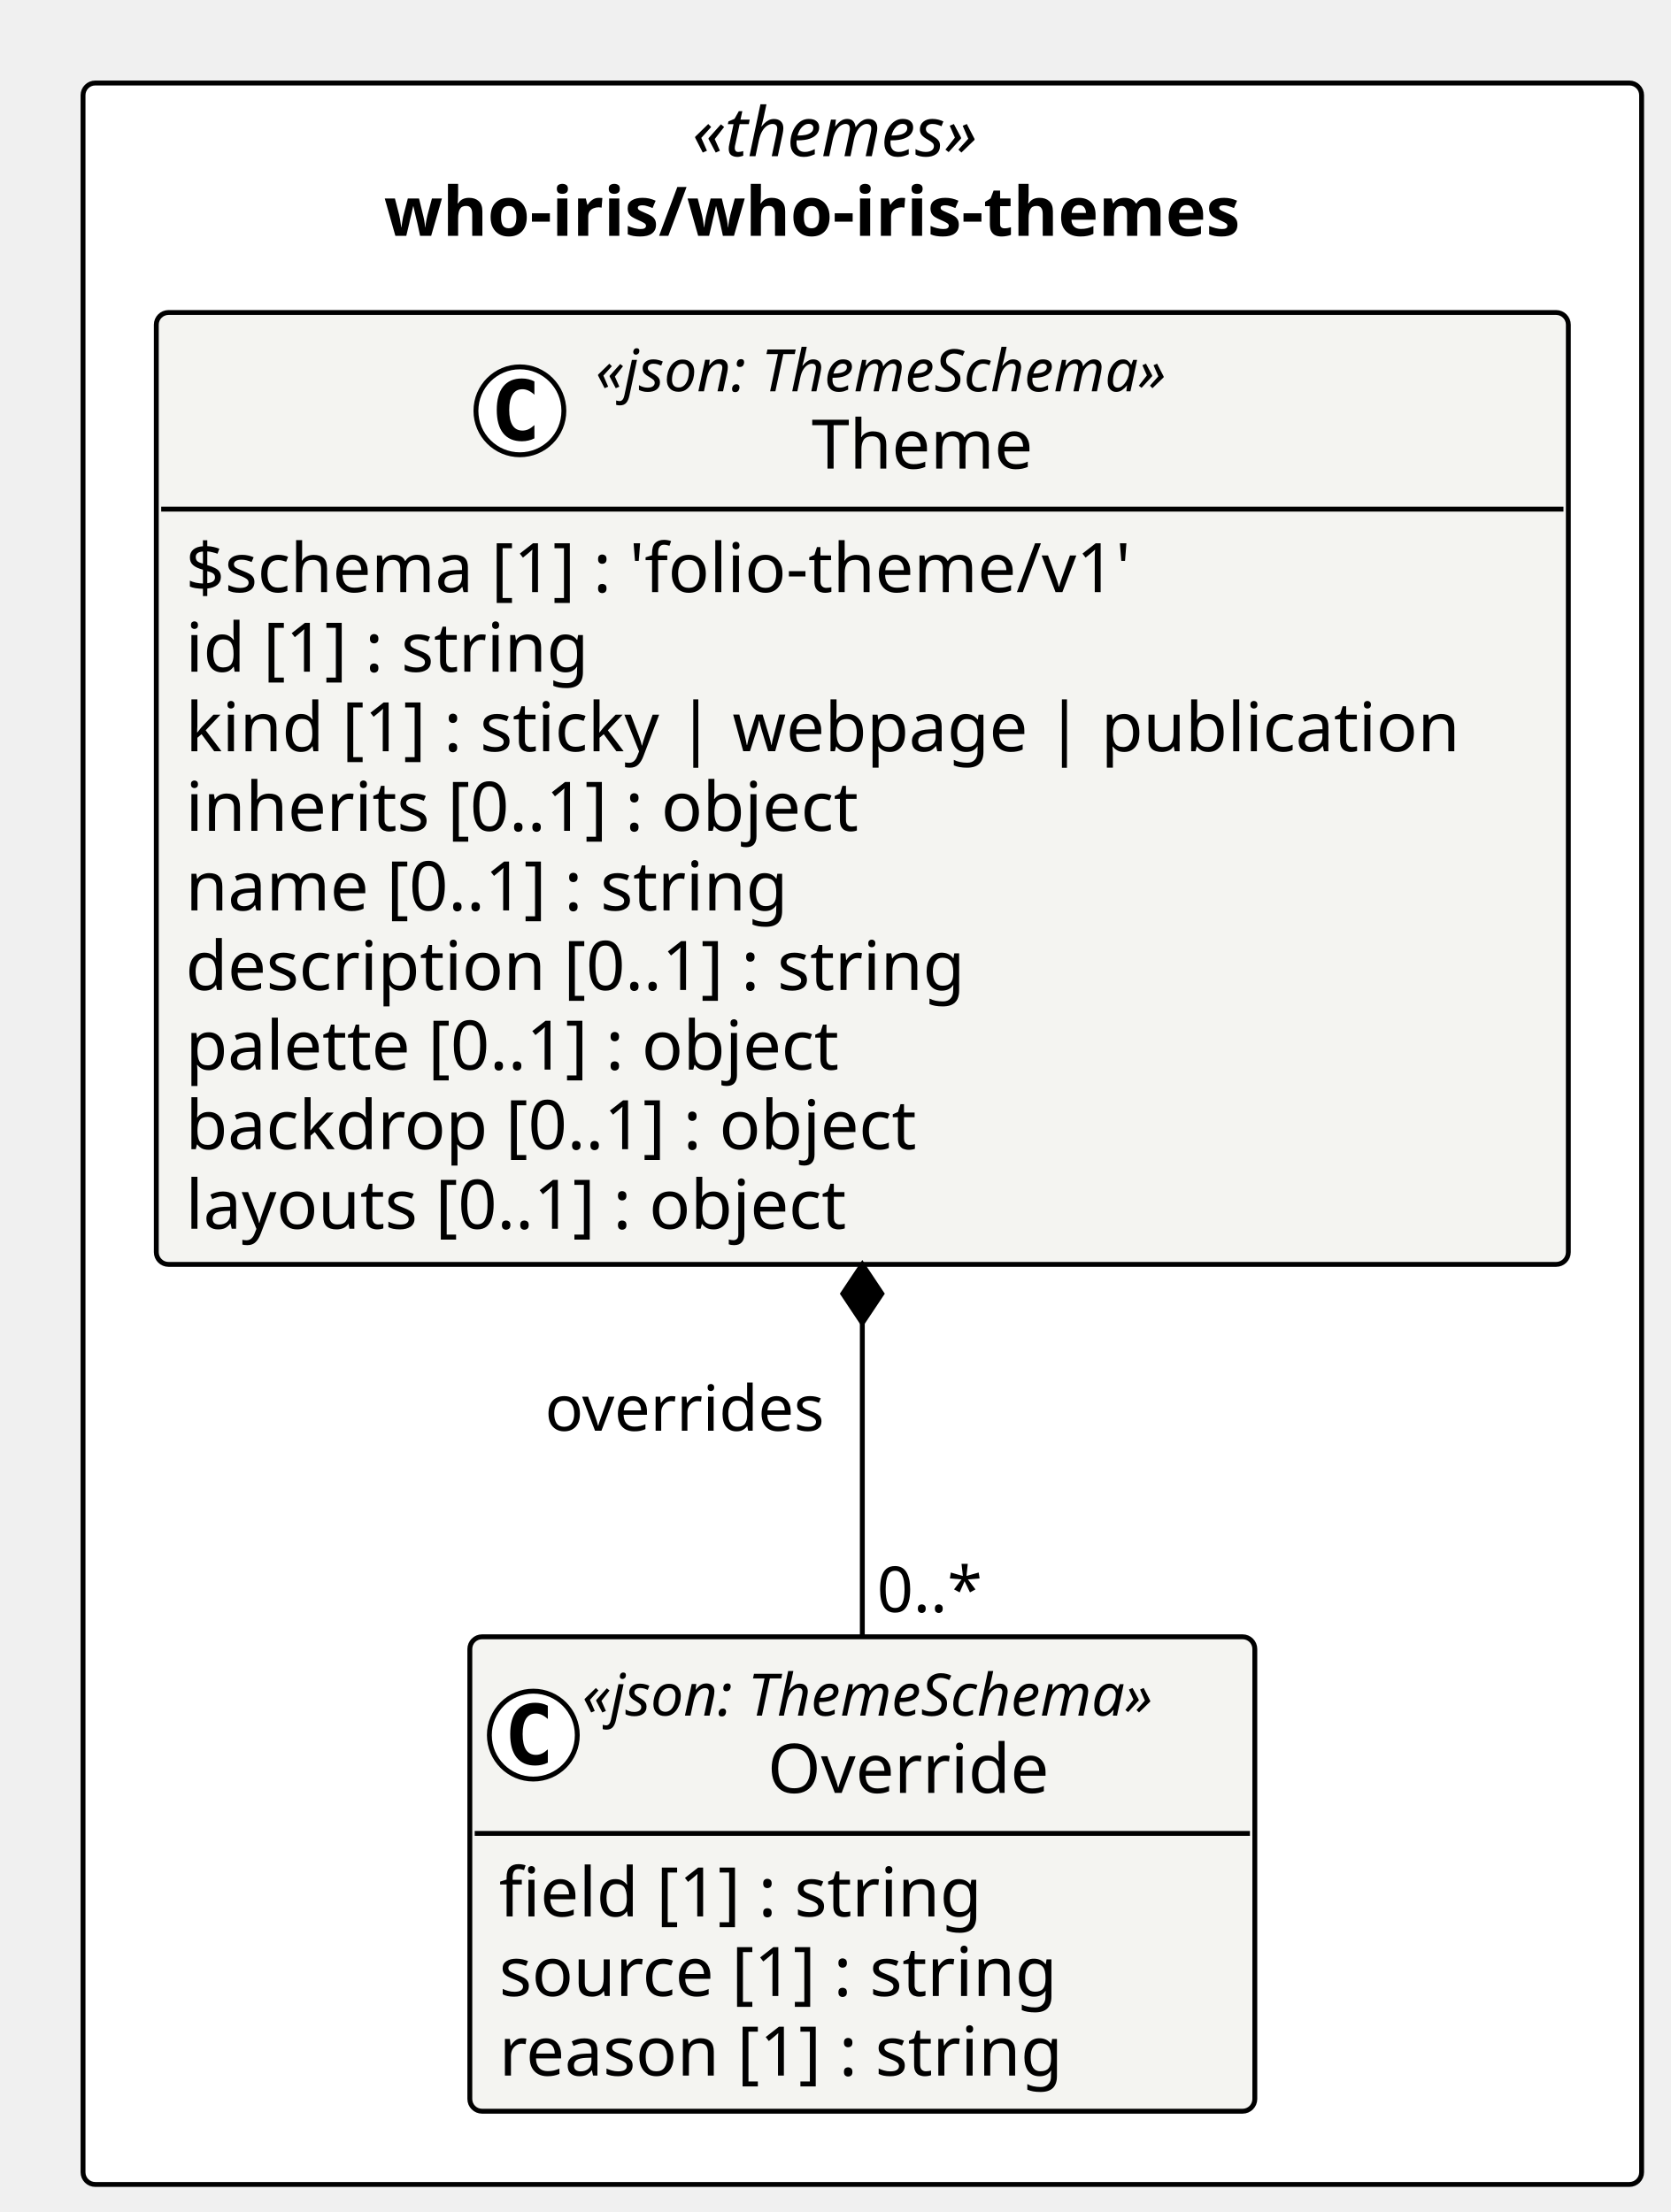
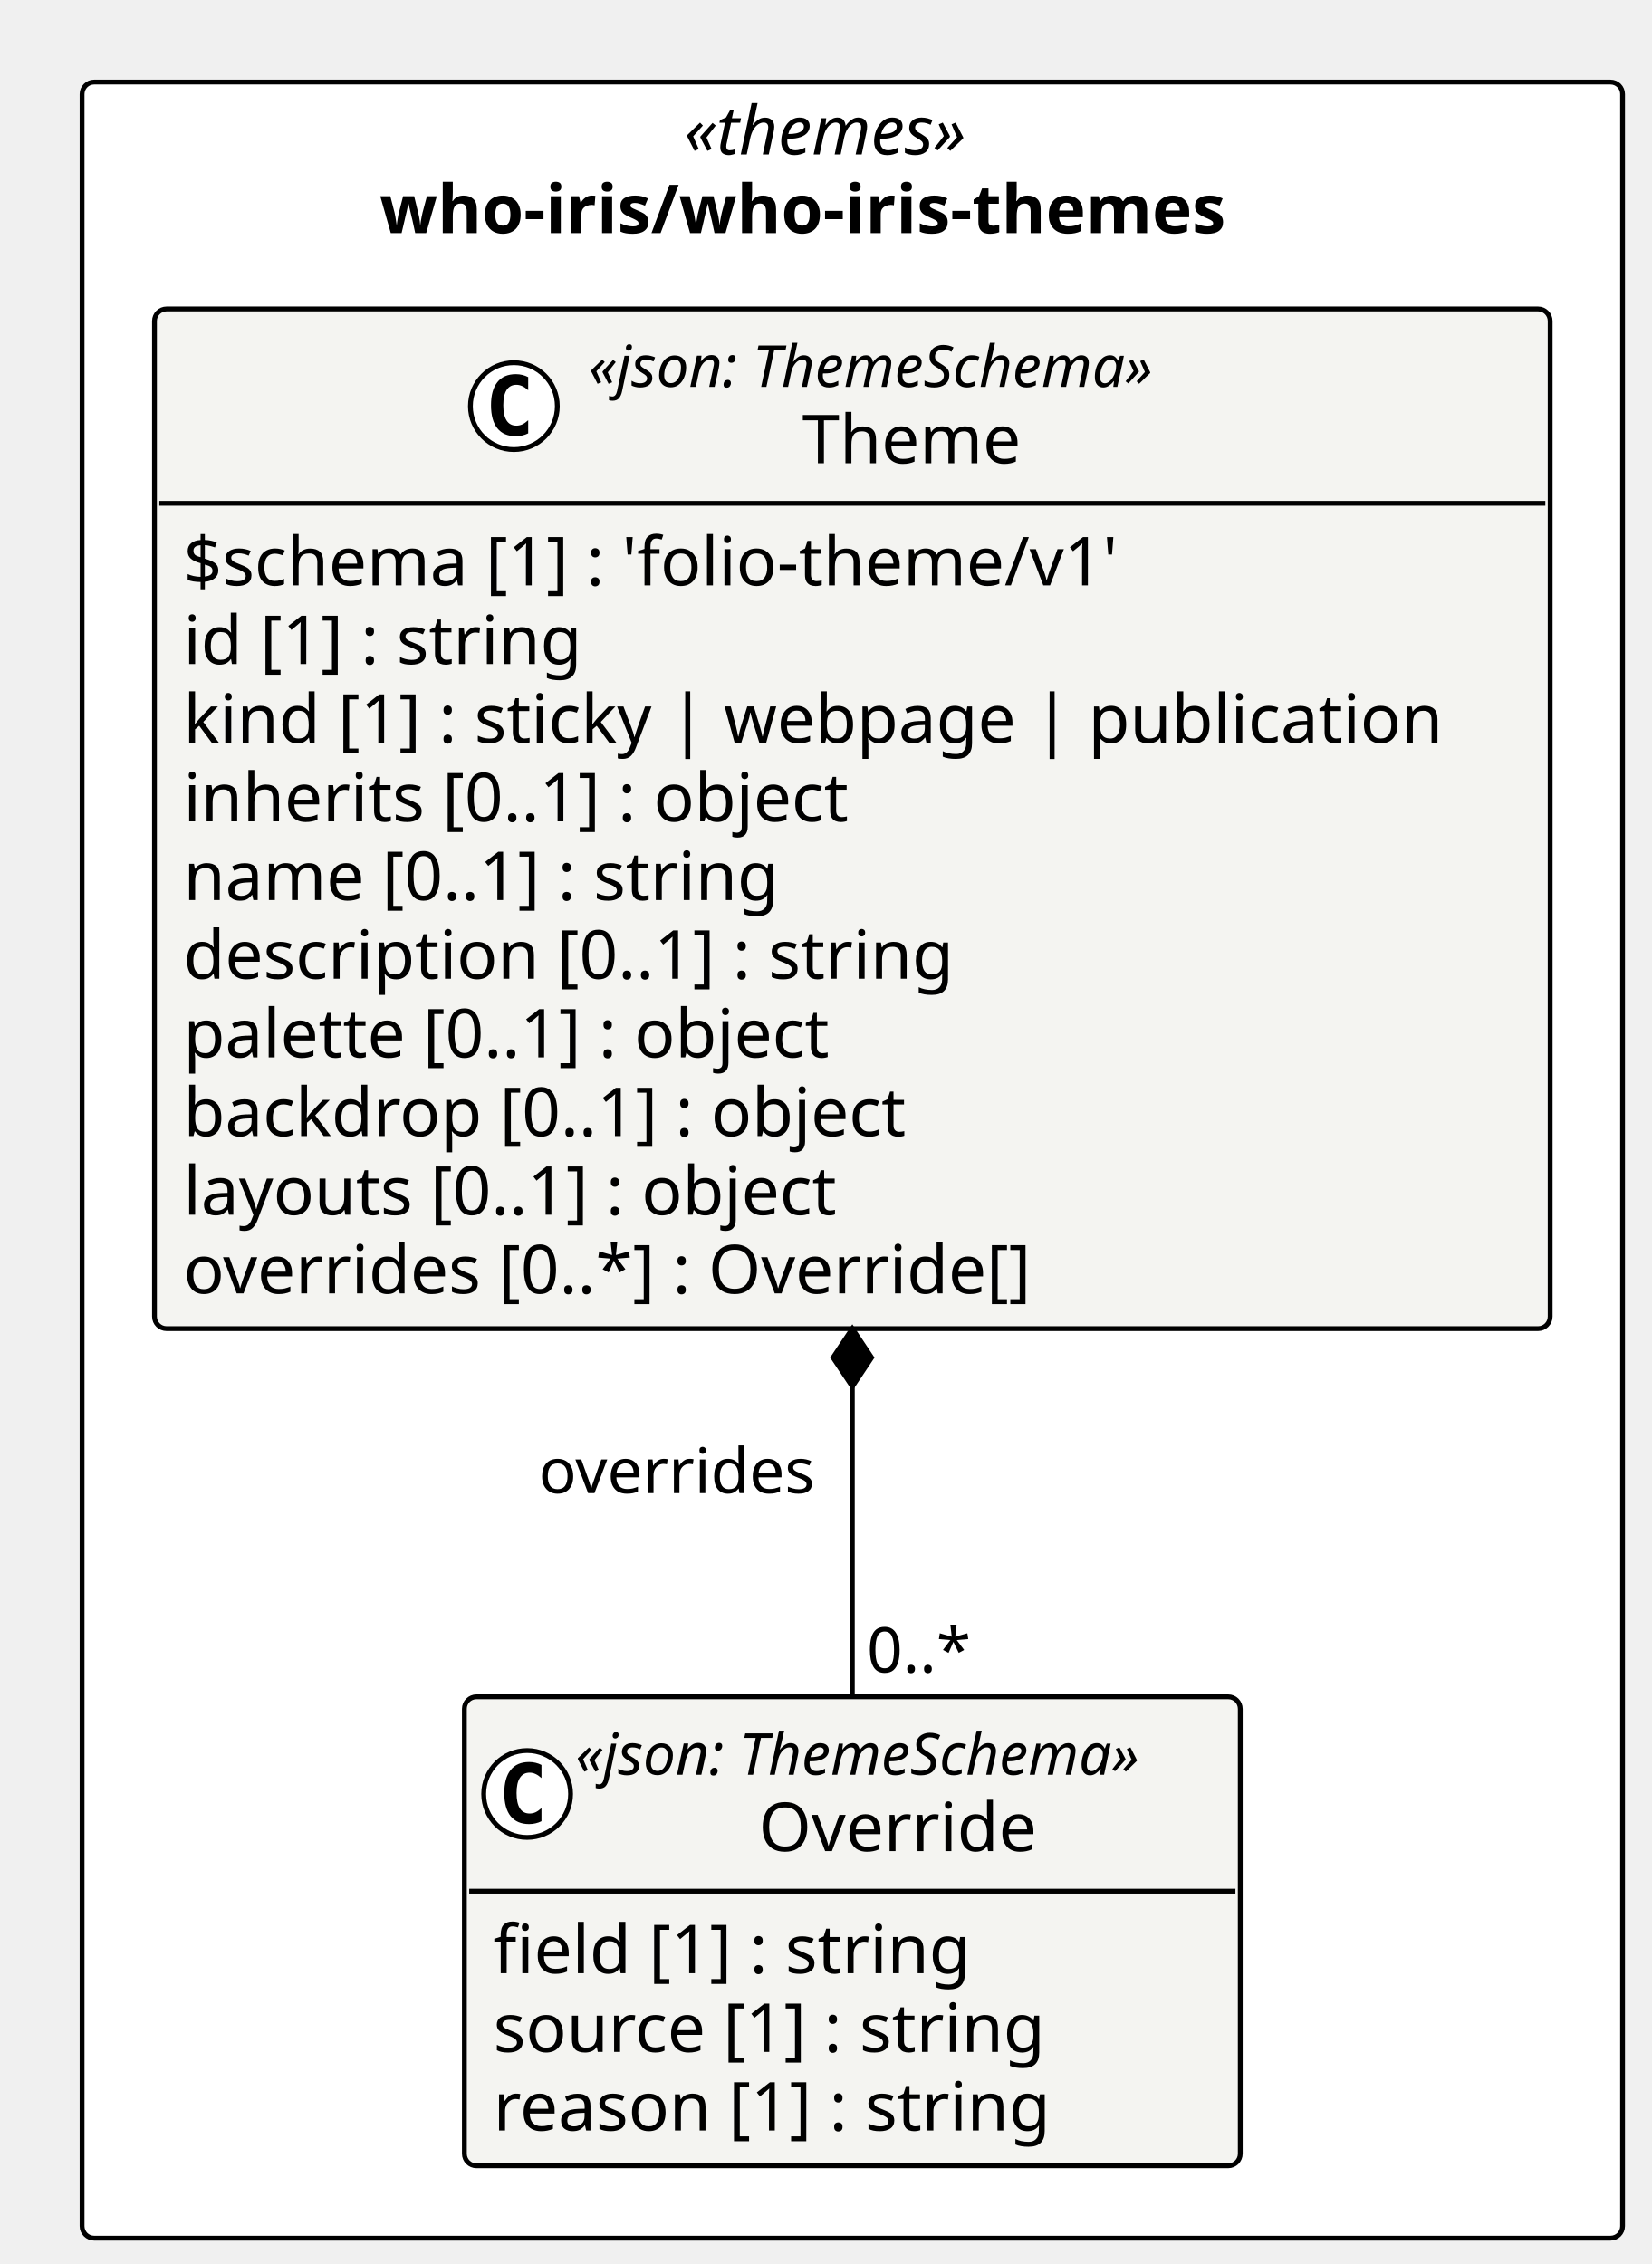
- <svg xmlns="http://www.w3.org/2000/svg" contentStyleType="text/css" height="453px" preserveAspectRatio="none" style="width:342px;height:453px;background:#FFFFFF;" version="1.1" viewBox="0 0 342 453" width="342px" zoomAndPan="magnify">
+ <svg xmlns="http://www.w3.org/2000/svg" contentStyleType="text/css" height="469px" preserveAspectRatio="none" style="width:342px;height:469px;background:#FFFFFF;" version="1.1" viewBox="0 0 342 469" width="342px" zoomAndPan="magnify">
  <defs />
  <g>
-     <rect fill="#FFFFFF" height="430.359" rx="2.5" ry="2.5" style="stroke:#000000;stroke-width:1.0;" width="319.088" x="17" y="17" />
+     <rect fill="#FFFFFF" height="446.656" rx="2.5" ry="2.5" style="stroke:#000000;stroke-width:1.0;" width="319.088" x="17" y="17" />
    <text fill="#000000" font-family="Verdana" font-size="14" font-style="italic" lengthAdjust="spacing" textLength="69.651" x="141.718" y="31.995">«themes»</text>
    <text fill="#000000" font-family="Verdana" font-size="14" font-weight="bold" lengthAdjust="spacing" textLength="195.822" x="78.633" y="48.292">who-iris/who-iris-themes</text>
    <g id="elem_who_iris_who_iris_themes_Override">
-       <rect codeLine="11" fill="#F4F4F1" height="97.156" id="who_iris_who_iris_themes_Override" rx="2.5" ry="2.5" style="stroke:#000000;stroke-width:1.0;" width="160.711" x="96.189" y="335.203" />
-       <ellipse cx="109.189" cy="355.336" fill="#FFFFFF" rx="9" ry="9" style="stroke:#000000;stroke-width:1.0;" />
-       <path d="M112.157,360.977 Q111.579,361.273 110.939,361.414 Q110.298,361.57 109.595,361.57 Q107.095,361.57 105.767,359.93 Q104.454,358.273 104.454,355.148 Q104.454,352.023 105.767,350.367 Q107.095,348.711 109.595,348.711 Q110.298,348.711 110.939,348.867 Q111.595,349.023 112.157,349.32 L112.157,352.039 Q111.532,351.461 110.939,351.195 Q110.345,350.914 109.72,350.914 Q108.376,350.914 107.689,351.992 Q107.001,353.055 107.001,355.148 Q107.001,357.242 107.689,358.32 Q108.376,359.383 109.72,359.383 Q110.345,359.383 110.939,359.117 Q111.532,358.836 112.157,358.258 L112.157,360.977 Z " fill="#000000" />
-       <text fill="#000000" font-family="Verdana" font-size="12" font-style="italic" lengthAdjust="spacing" textLength="136.711" x="119.189" y="351.342">«json: ThemeSchema»</text>
-       <text fill="#000000" font-family="Verdana" font-size="14" lengthAdjust="spacing" textLength="60.819" x="157.134" y="367.167">Override</text>
-       <line style="stroke:#000000;stroke-width:1.0;" x1="97.189" x2="255.899" y1="375.469" y2="375.469" />
-       <text fill="#000000" font-family="Verdana" font-size="14" lengthAdjust="spacing" textLength="108.295" x="102.189" y="392.464">field [1] : string</text>
-       <text fill="#000000" font-family="Verdana" font-size="14" lengthAdjust="spacing" textLength="124.886" x="102.189" y="408.761">source [1] : string</text>
-       <text fill="#000000" font-family="Verdana" font-size="14" lengthAdjust="spacing" textLength="125.768" x="102.189" y="425.058">reason [1] : string</text>
+       <rect codeLine="11" fill="#F4F4F1" height="97.156" id="who_iris_who_iris_themes_Override" rx="2.5" ry="2.5" style="stroke:#000000;stroke-width:1.0;" width="160.711" x="96.189" y="351.5" />
+       <ellipse cx="109.189" cy="371.633" fill="#FFFFFF" rx="9" ry="9" style="stroke:#000000;stroke-width:1.0;" />
+       <path d="M112.157,377.273 Q111.579,377.57 110.939,377.711 Q110.298,377.867 109.595,377.867 Q107.095,377.867 105.767,376.227 Q104.454,374.57 104.454,371.445 Q104.454,368.32 105.767,366.664 Q107.095,365.008 109.595,365.008 Q110.298,365.008 110.939,365.164 Q111.595,365.32 112.157,365.617 L112.157,368.336 Q111.532,367.758 110.939,367.492 Q110.345,367.211 109.72,367.211 Q108.376,367.211 107.689,368.289 Q107.001,369.352 107.001,371.445 Q107.001,373.539 107.689,374.617 Q108.376,375.68 109.72,375.68 Q110.345,375.68 110.939,375.414 Q111.532,375.133 112.157,374.555 L112.157,377.273 Z " fill="#000000" />
+       <text fill="#000000" font-family="Verdana" font-size="12" font-style="italic" lengthAdjust="spacing" textLength="136.711" x="119.189" y="367.639">«json: ThemeSchema»</text>
+       <text fill="#000000" font-family="Verdana" font-size="14" lengthAdjust="spacing" textLength="60.819" x="157.134" y="383.464">Override</text>
+       <line style="stroke:#000000;stroke-width:1.0;" x1="97.189" x2="255.899" y1="391.766" y2="391.766" />
+       <text fill="#000000" font-family="Verdana" font-size="14" lengthAdjust="spacing" textLength="108.295" x="102.189" y="408.761">field [1] : string</text>
+       <text fill="#000000" font-family="Verdana" font-size="14" lengthAdjust="spacing" textLength="124.886" x="102.189" y="425.058">source [1] : string</text>
+       <text fill="#000000" font-family="Verdana" font-size="14" lengthAdjust="spacing" textLength="125.768" x="102.189" y="441.354">reason [1] : string</text>
    </g>
    <g id="elem_who_iris_who_iris_themes_Theme">
-       <rect codeLine="16" fill="#F4F4F1" height="194.938" id="who_iris_who_iris_themes_Theme" rx="2.5" ry="2.5" style="stroke:#000000;stroke-width:1.0;" width="289.088" x="32" y="64" />
+       <rect codeLine="16" fill="#F4F4F1" height="211.234" id="who_iris_who_iris_themes_Theme" rx="2.5" ry="2.5" style="stroke:#000000;stroke-width:1.0;" width="289.088" x="32" y="64" />
      <ellipse cx="106.439" cy="84.133" fill="#FFFFFF" rx="9" ry="9" style="stroke:#000000;stroke-width:1.0;" />
      <path d="M109.407,89.773 Q108.829,90.07 108.189,90.211 Q107.548,90.367 106.845,90.367 Q104.345,90.367 103.017,88.727 Q101.704,87.07 101.704,83.945 Q101.704,80.82 103.017,79.164 Q104.345,77.508 106.845,77.508 Q107.548,77.508 108.189,77.664 Q108.845,77.82 109.407,78.117 L109.407,80.836 Q108.782,80.258 108.189,79.992 Q107.595,79.711 106.97,79.711 Q105.626,79.711 104.939,80.789 Q104.251,81.852 104.251,83.945 Q104.251,86.039 104.939,87.117 Q105.626,88.18 106.97,88.18 Q107.595,88.18 108.189,87.914 Q108.782,87.633 109.407,87.055 L109.407,89.773 Z " fill="#000000" />
      <text fill="#000000" font-family="Verdana" font-size="12" font-style="italic" lengthAdjust="spacing" textLength="136.711" x="121.939" y="80.139">«json: ThemeSchema»</text>
      <text fill="#000000" font-family="Verdana" font-size="14" lengthAdjust="spacing" textLength="48.289" x="166.149" y="95.964">Theme</text>
      <line style="stroke:#000000;stroke-width:1.0;" x1="33" x2="320.088" y1="104.266" y2="104.266" />
      <text fill="#000000" font-family="Verdana" font-size="14" lengthAdjust="spacing" textLength="211.224" x="38" y="121.261">$schema [1] : 'folio-theme/v1'</text>
      <text fill="#000000" font-family="Verdana" font-size="14" lengthAdjust="spacing" textLength="90.863" x="38" y="137.558">id [1] : string</text>
      <text fill="#000000" font-family="Verdana" font-size="14" lengthAdjust="spacing" textLength="277.088" x="38" y="153.855">kind [1] : sticky | webpage | publication</text>
      <text fill="#000000" font-family="Verdana" font-size="14" lengthAdjust="spacing" textLength="151.525" x="38" y="170.151">inherits [0..1] : object</text>
      <text fill="#000000" font-family="Verdana" font-size="14" lengthAdjust="spacing" textLength="135.598" x="38" y="186.448">name [0..1] : string</text>
      <text fill="#000000" font-family="Verdana" font-size="14" lengthAdjust="spacing" textLength="173.735" x="38" y="202.745">description [0..1] : string</text>
      <text fill="#000000" font-family="Verdana" font-size="14" lengthAdjust="spacing" textLength="148.408" x="38" y="219.042">palette [0..1] : object</text>
      <text fill="#000000" font-family="Verdana" font-size="14" lengthAdjust="spacing" textLength="164.213" x="38" y="235.339">backdrop [0..1] : object</text>
      <text fill="#000000" font-family="Verdana" font-size="14" lengthAdjust="spacing" textLength="149.823" x="38" y="251.636">layouts [0..1] : object</text>
+       <text fill="#000000" font-family="Verdana" font-size="14" lengthAdjust="spacing" textLength="191.201" x="38" y="267.933">overrides [0..*] : Override[]</text>
    </g>
-     <line style="stroke:#000000;stroke-width:1.0;" x1="176.544" x2="176.544" y1="258.938" y2="335.203" />
-     <polygon fill="#000000" points="176.544,258.938,172.544,264.938,176.544,270.938,180.544,264.938,176.544,258.938" style="stroke:#000000;stroke-width:1.0;" />
-     <text fill="#000000" font-family="Verdana" font-size="13" lengthAdjust="spacing" textLength="60.969" x="111.575" y="293.004">overrides</text>
-     <text fill="#000000" font-family="Verdana" font-size="13" lengthAdjust="spacing" textLength="23.036" x="179.544" y="330.137">0..*</text>
+     <line style="stroke:#000000;stroke-width:1.0;" x1="176.544" x2="176.544" y1="275.234" y2="351.5" />
+     <polygon fill="#000000" points="176.544,275.234,172.544,281.234,176.544,287.234,180.544,281.234,176.544,275.234" style="stroke:#000000;stroke-width:1.0;" />
+     <text fill="#000000" font-family="Verdana" font-size="13" lengthAdjust="spacing" textLength="60.969" x="111.575" y="309.301">overrides</text>
+     <text fill="#000000" font-family="Verdana" font-size="13" lengthAdjust="spacing" textLength="23.036" x="179.544" y="346.434">0..*</text>
  </g>
</svg>
